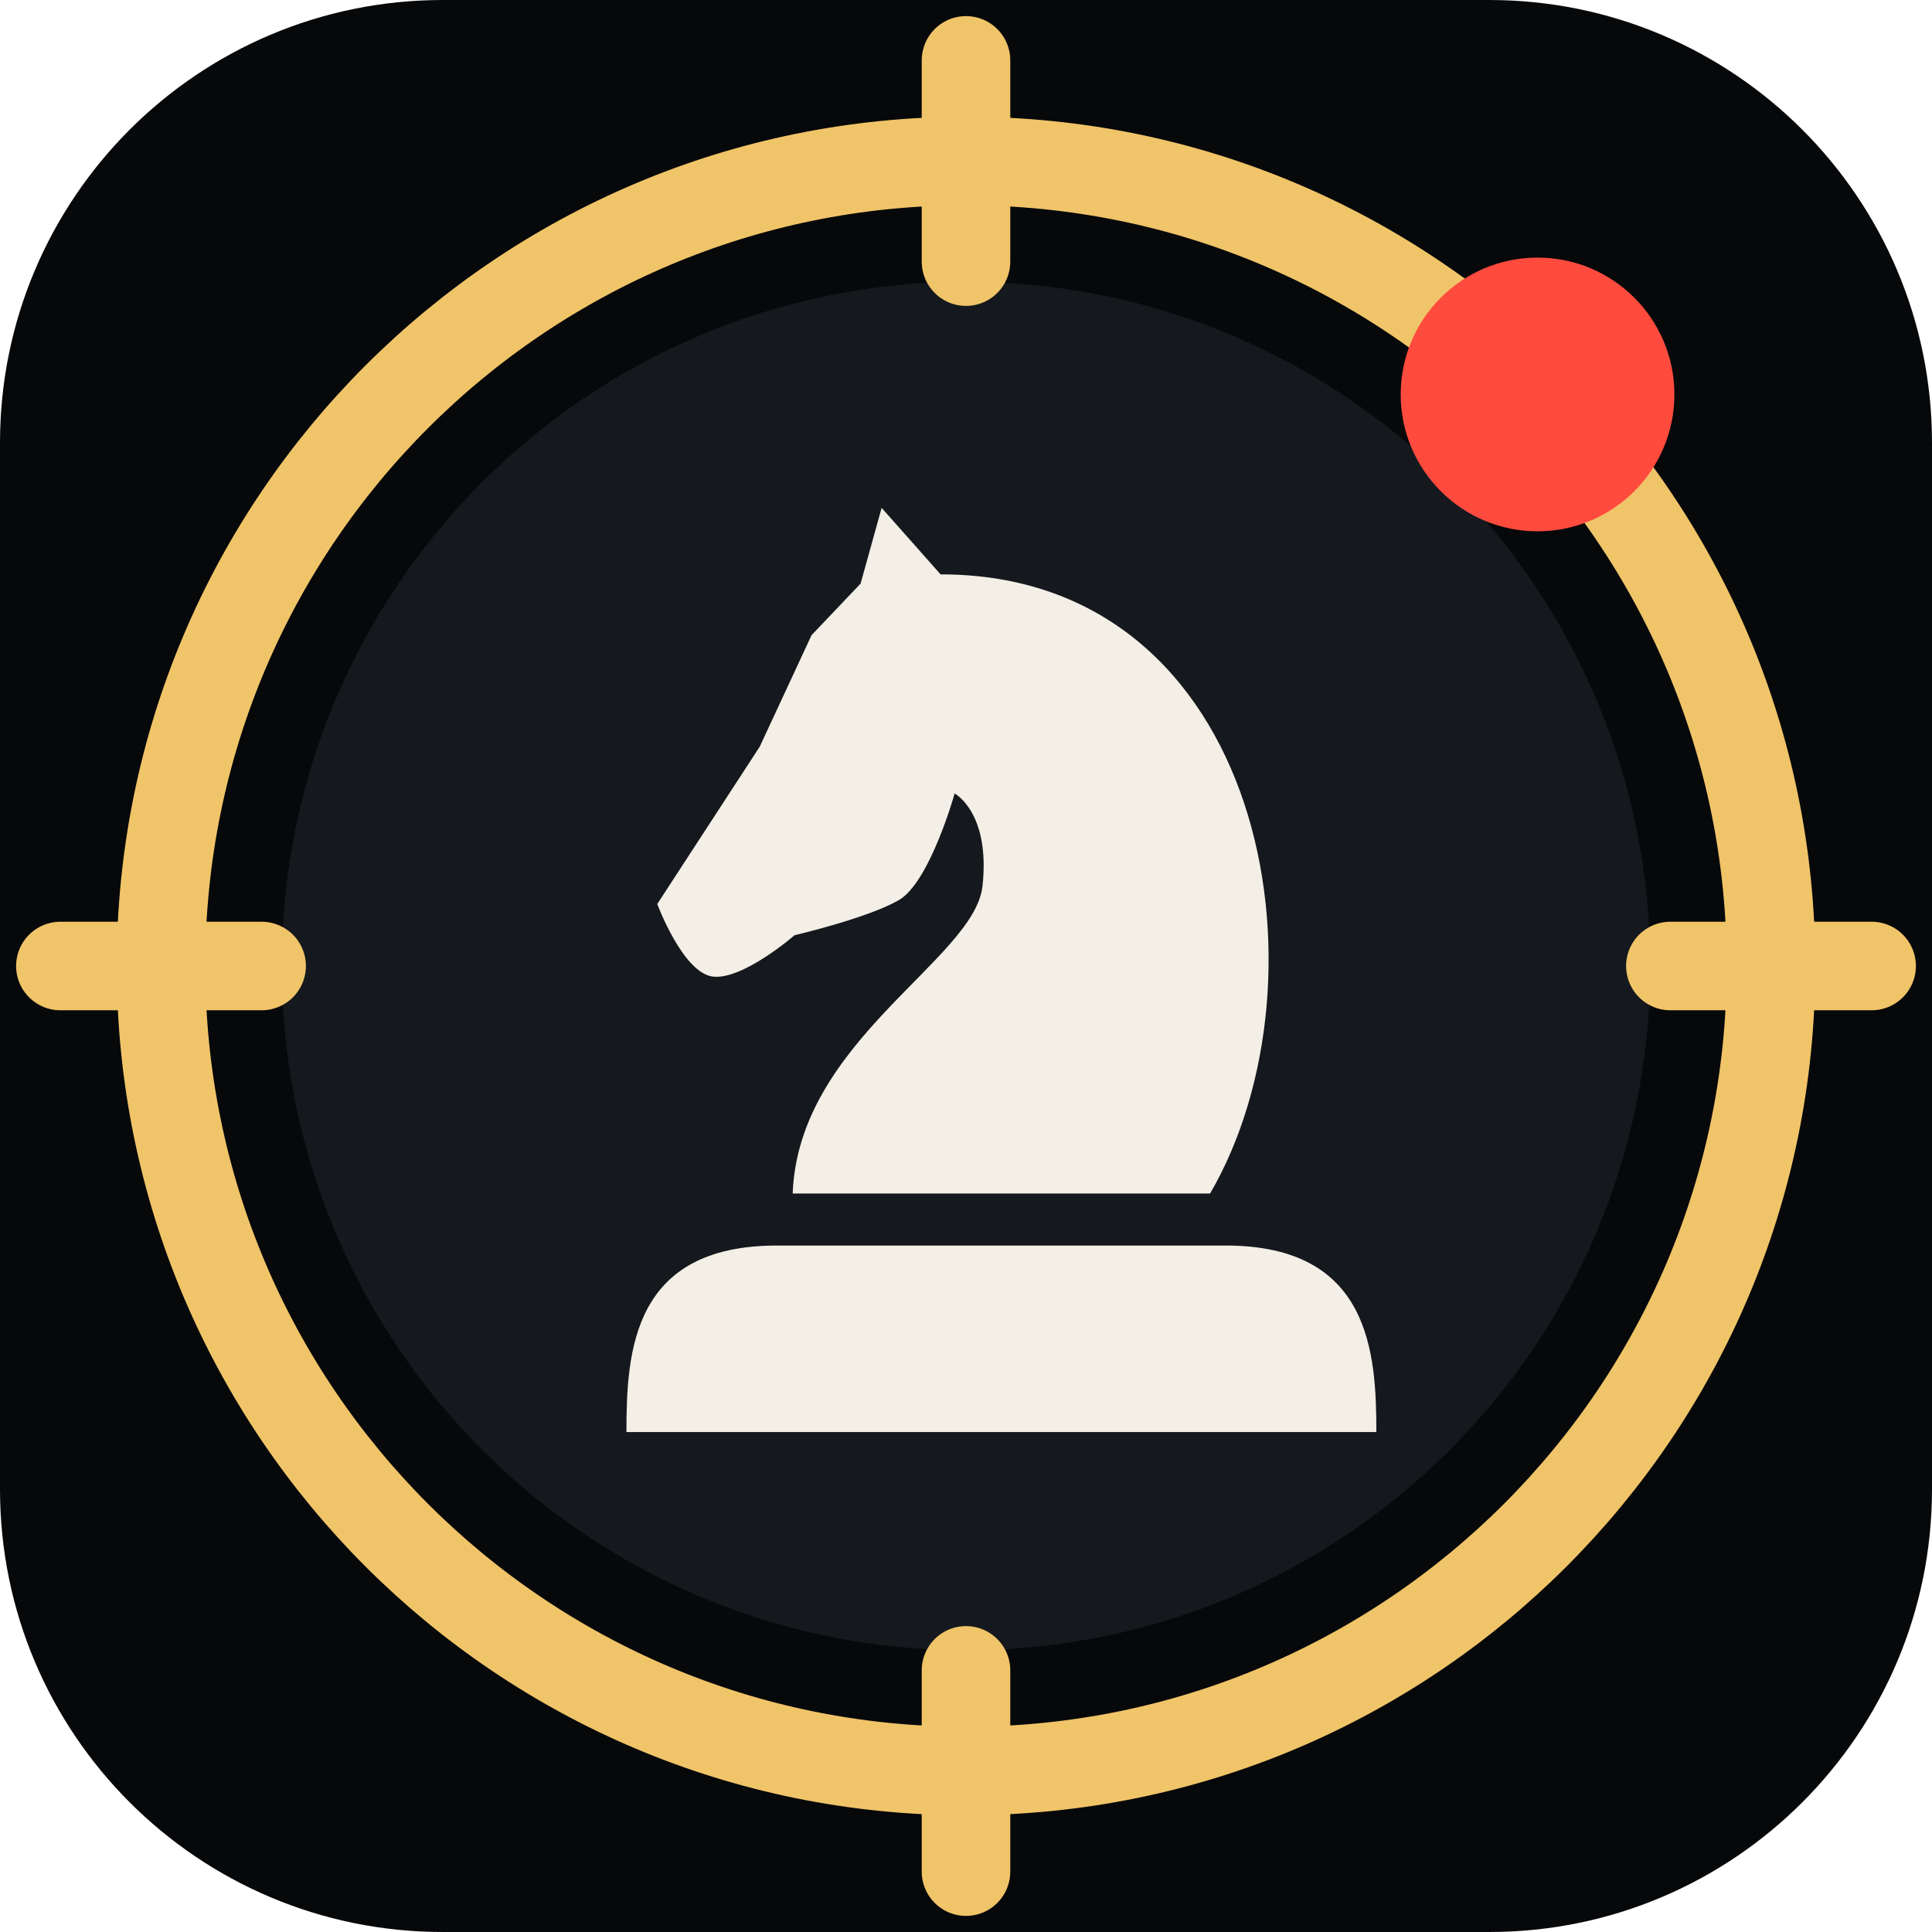
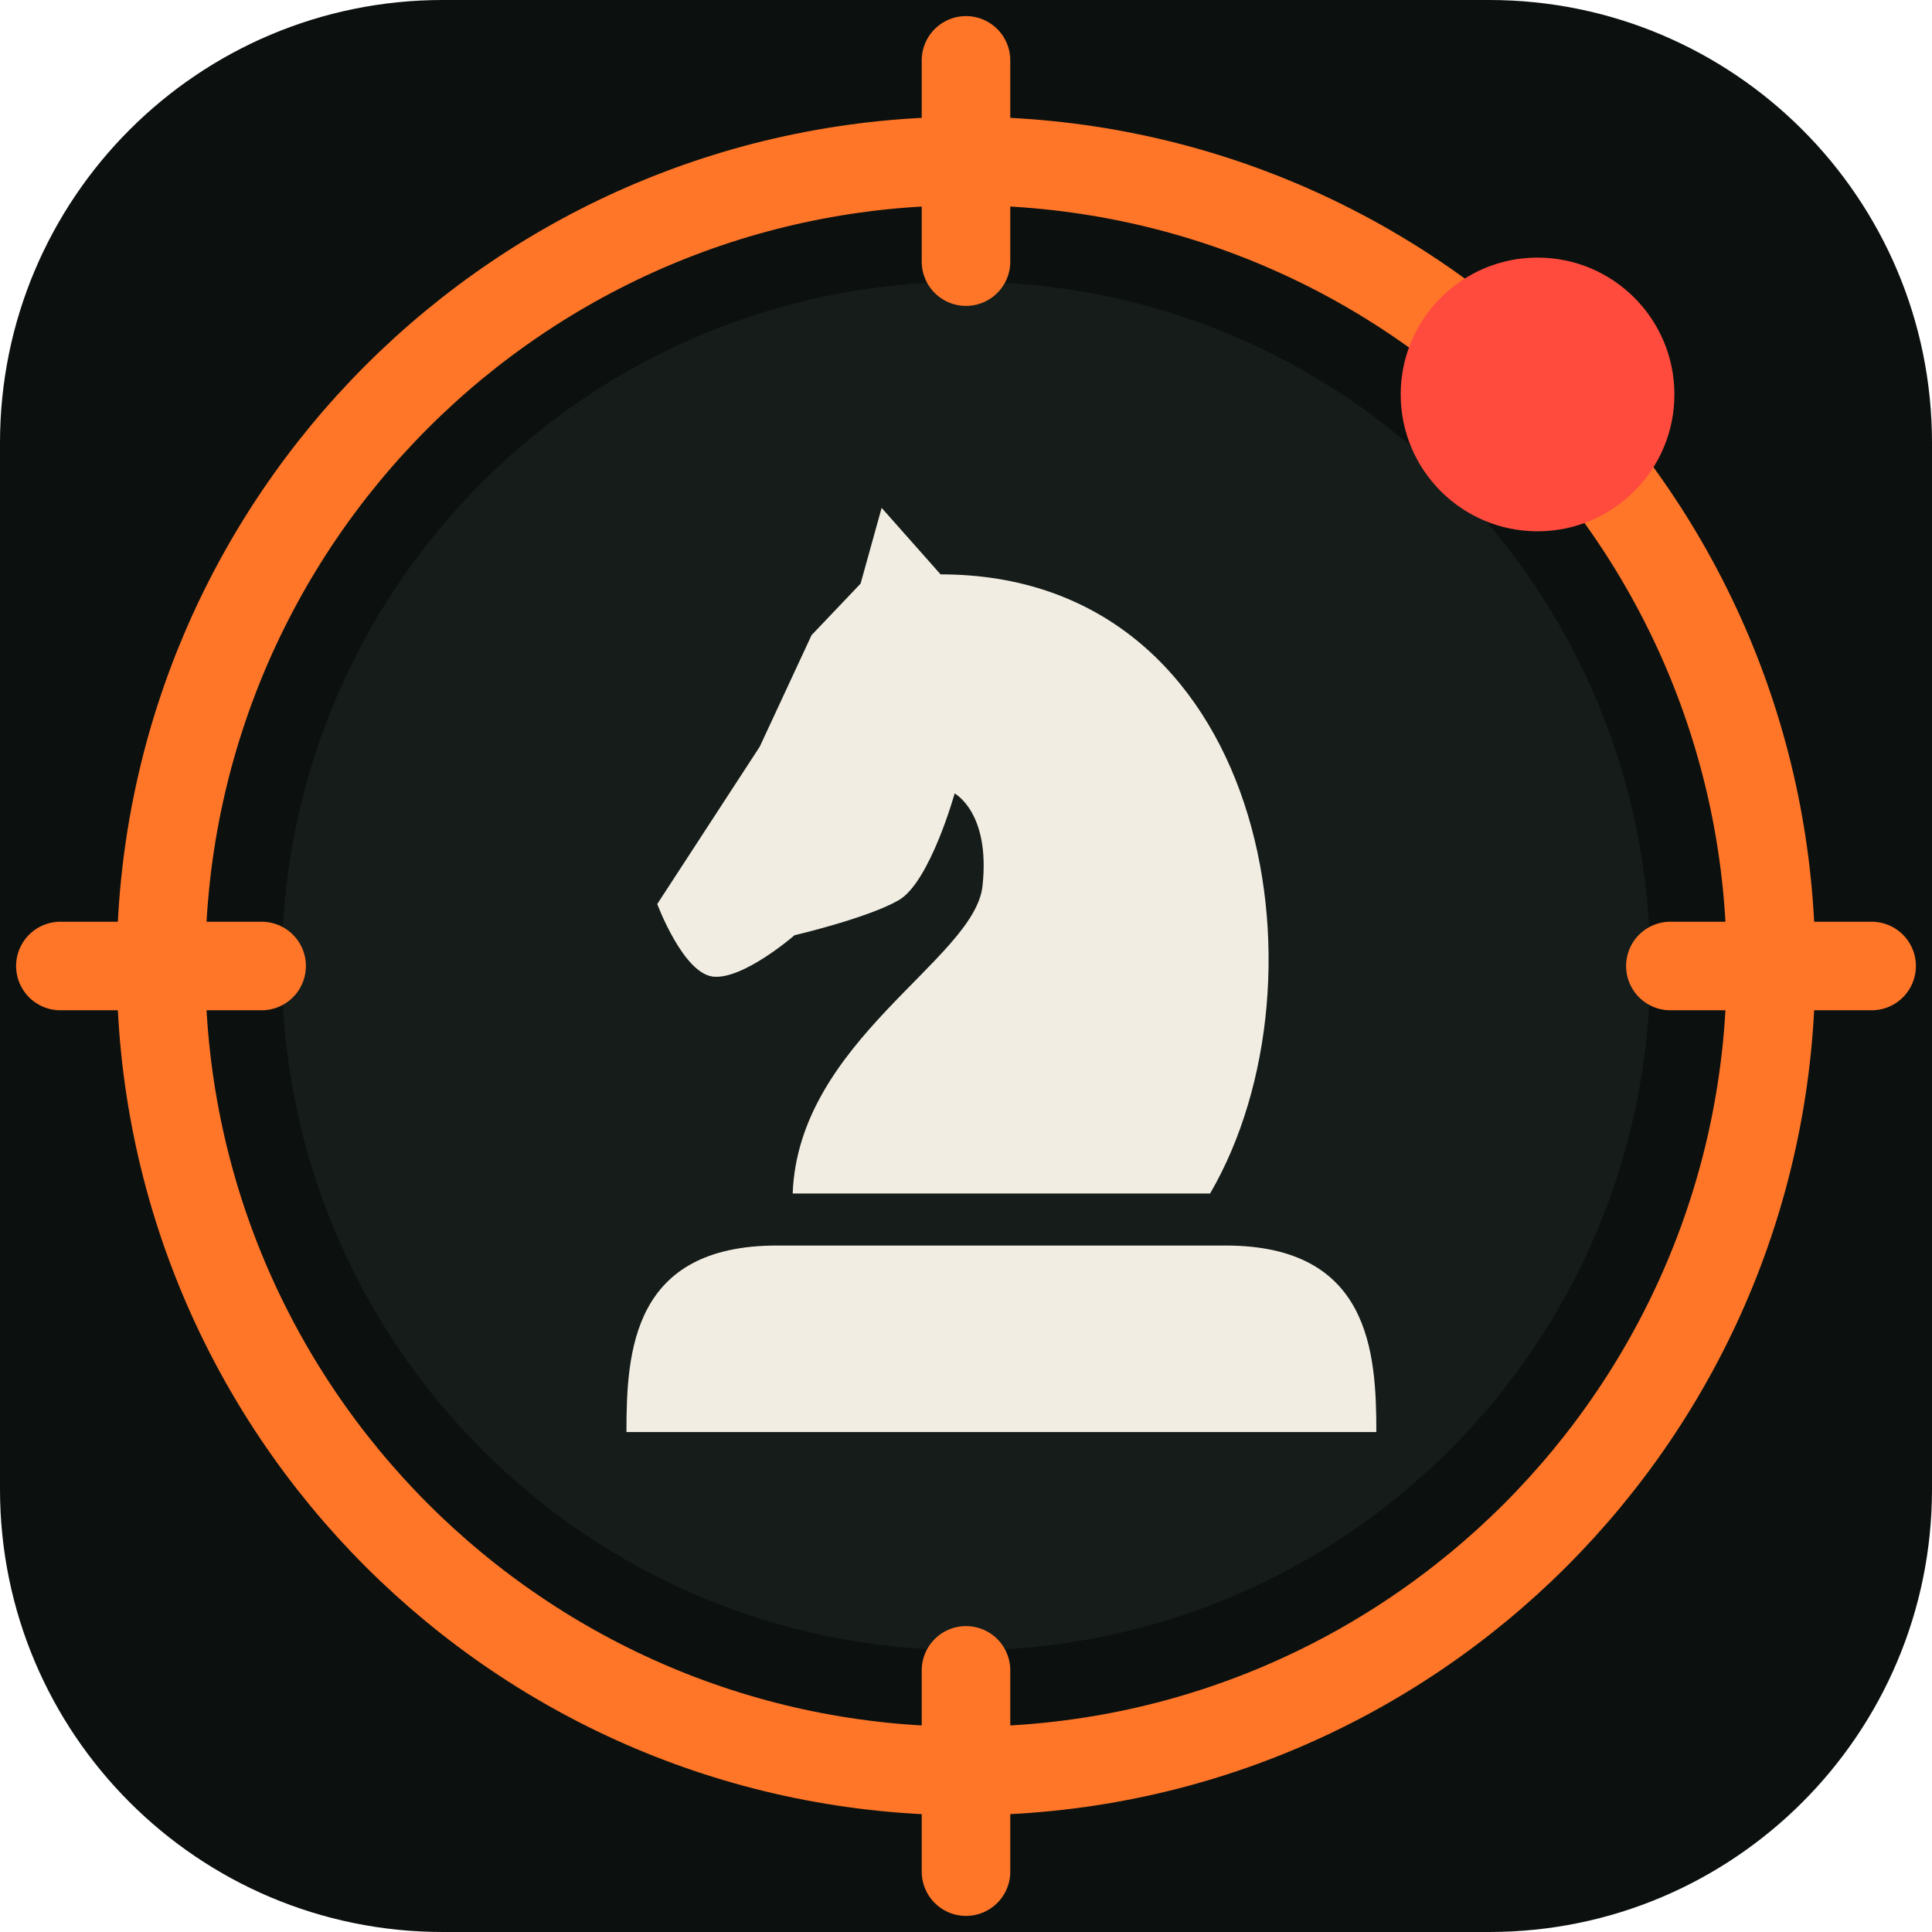
<svg xmlns="http://www.w3.org/2000/svg" viewBox="0 0 48 48">
-   <rect width="48" height="48" rx="11" fill="#07080a" />
-   <circle cx="24" cy="24" r="17" fill="#15181d" />
+   <rect width="48" height="48" rx="11" fill="#0c110f" />
+   <circle cx="24" cy="24" r="17" fill="#151c19" />
  <g transform="translate(9.4 8.6) scale(3.1)">
-     <g transform="matrix(1.07361 0 0 1 -.233 -286.97)" fill="#f3efe6">
+     <g transform="matrix(1.07361 0 0 1 -.233 -286.97)" fill="#f1ede2">
      <path d="M6.542 294.178c1.078 0 1.125.857 1.125 1.495H2.069c0-.649.046-1.495 1.124-1.495z" />
      <path d="M6.424 293.761H3.31c.042-1.224 1.357-1.874 1.417-2.464.06-.59-.208-.742-.208-.742s-.184.71-.417.855c-.234.145-.778.281-.778.281s-.382.357-.607.332c-.225-.025-.418-.582-.418-.582l.765-1.261.387-.894.366-.413.157-.607.44.533c2.423 0 2.949 3.235 2.012 4.962" />
    </g>
  </g>
-   <circle cx="24" cy="24" r="20" fill="none" stroke="#f0c468" stroke-width="2.2" />
-   <path d="M24 1.5v5M24 41.5v5M1.5 24h5M41.5 24h5" stroke="#f0c468" stroke-width="2.2" stroke-linecap="round" />
+   <circle cx="24" cy="24" r="20" fill="none" stroke="#ff7629" stroke-width="2.2" />
+   <path d="M24 1.5v5M24 41.5v5M1.5 24h5M41.5 24h5" stroke="#ff7629" stroke-width="2.2" stroke-linecap="round" />
  <circle cx="38.2" cy="9.8" r="3.4" fill="#ff4b3e" />
</svg>
